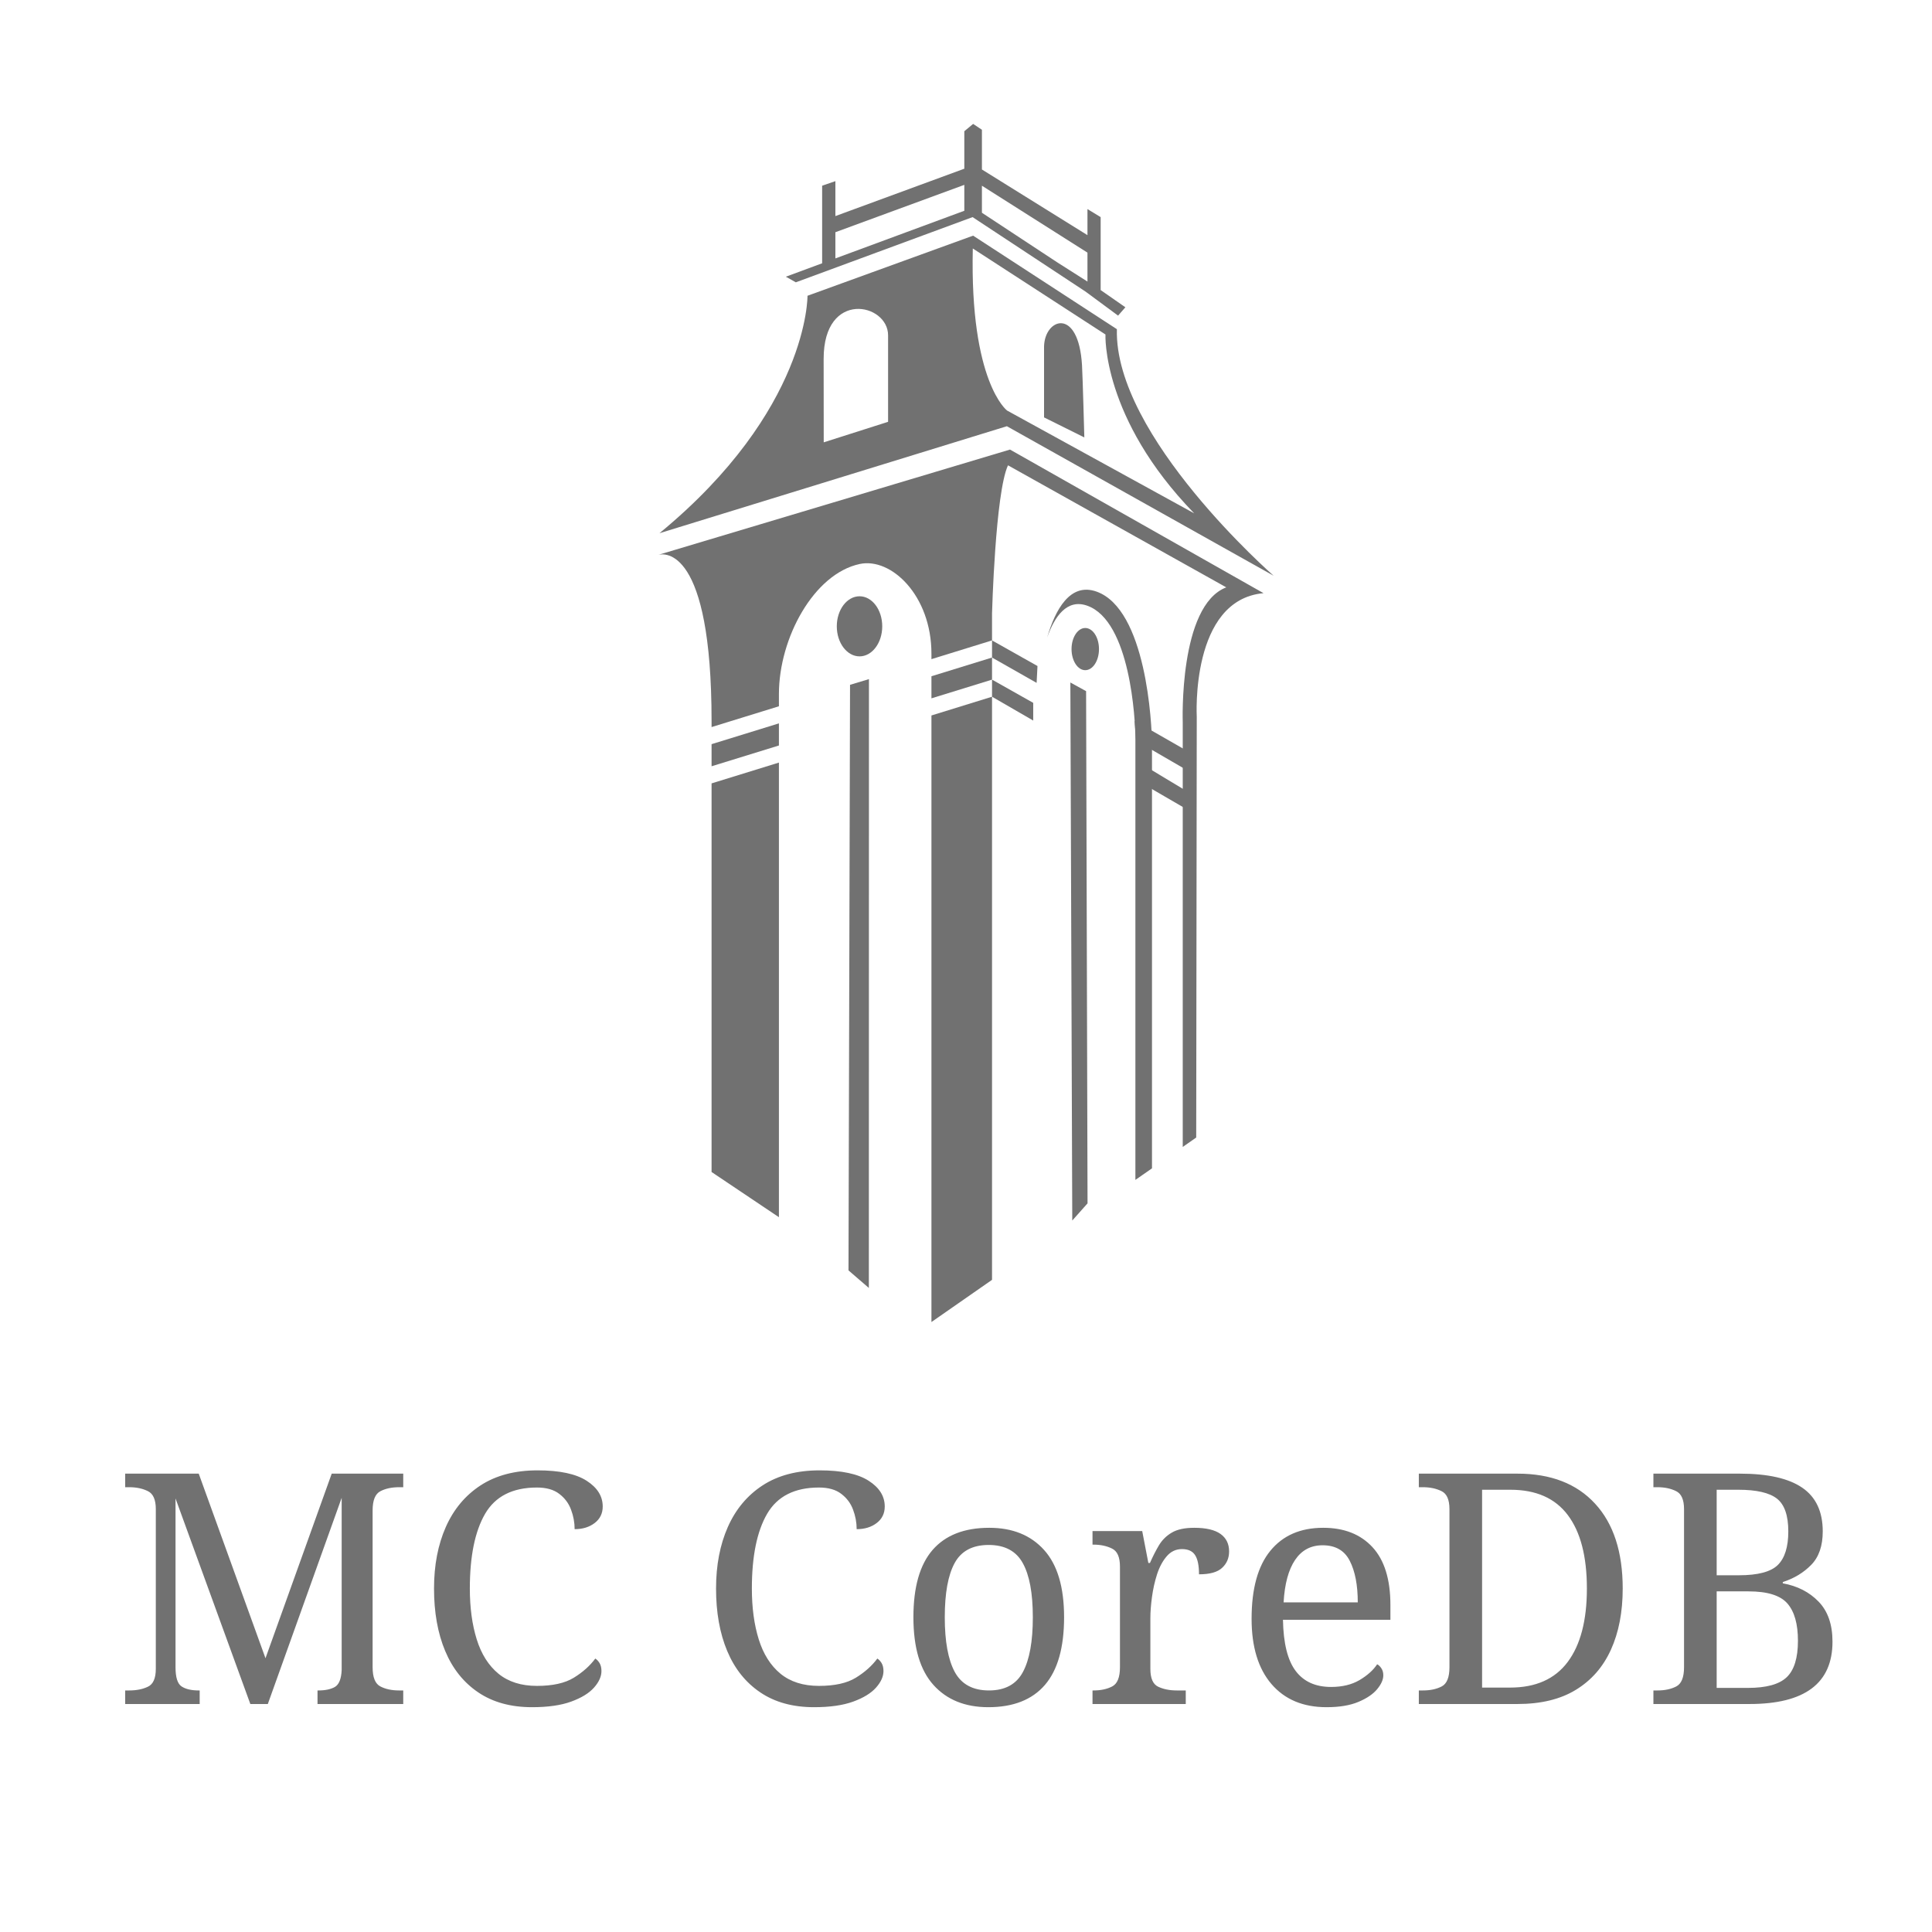
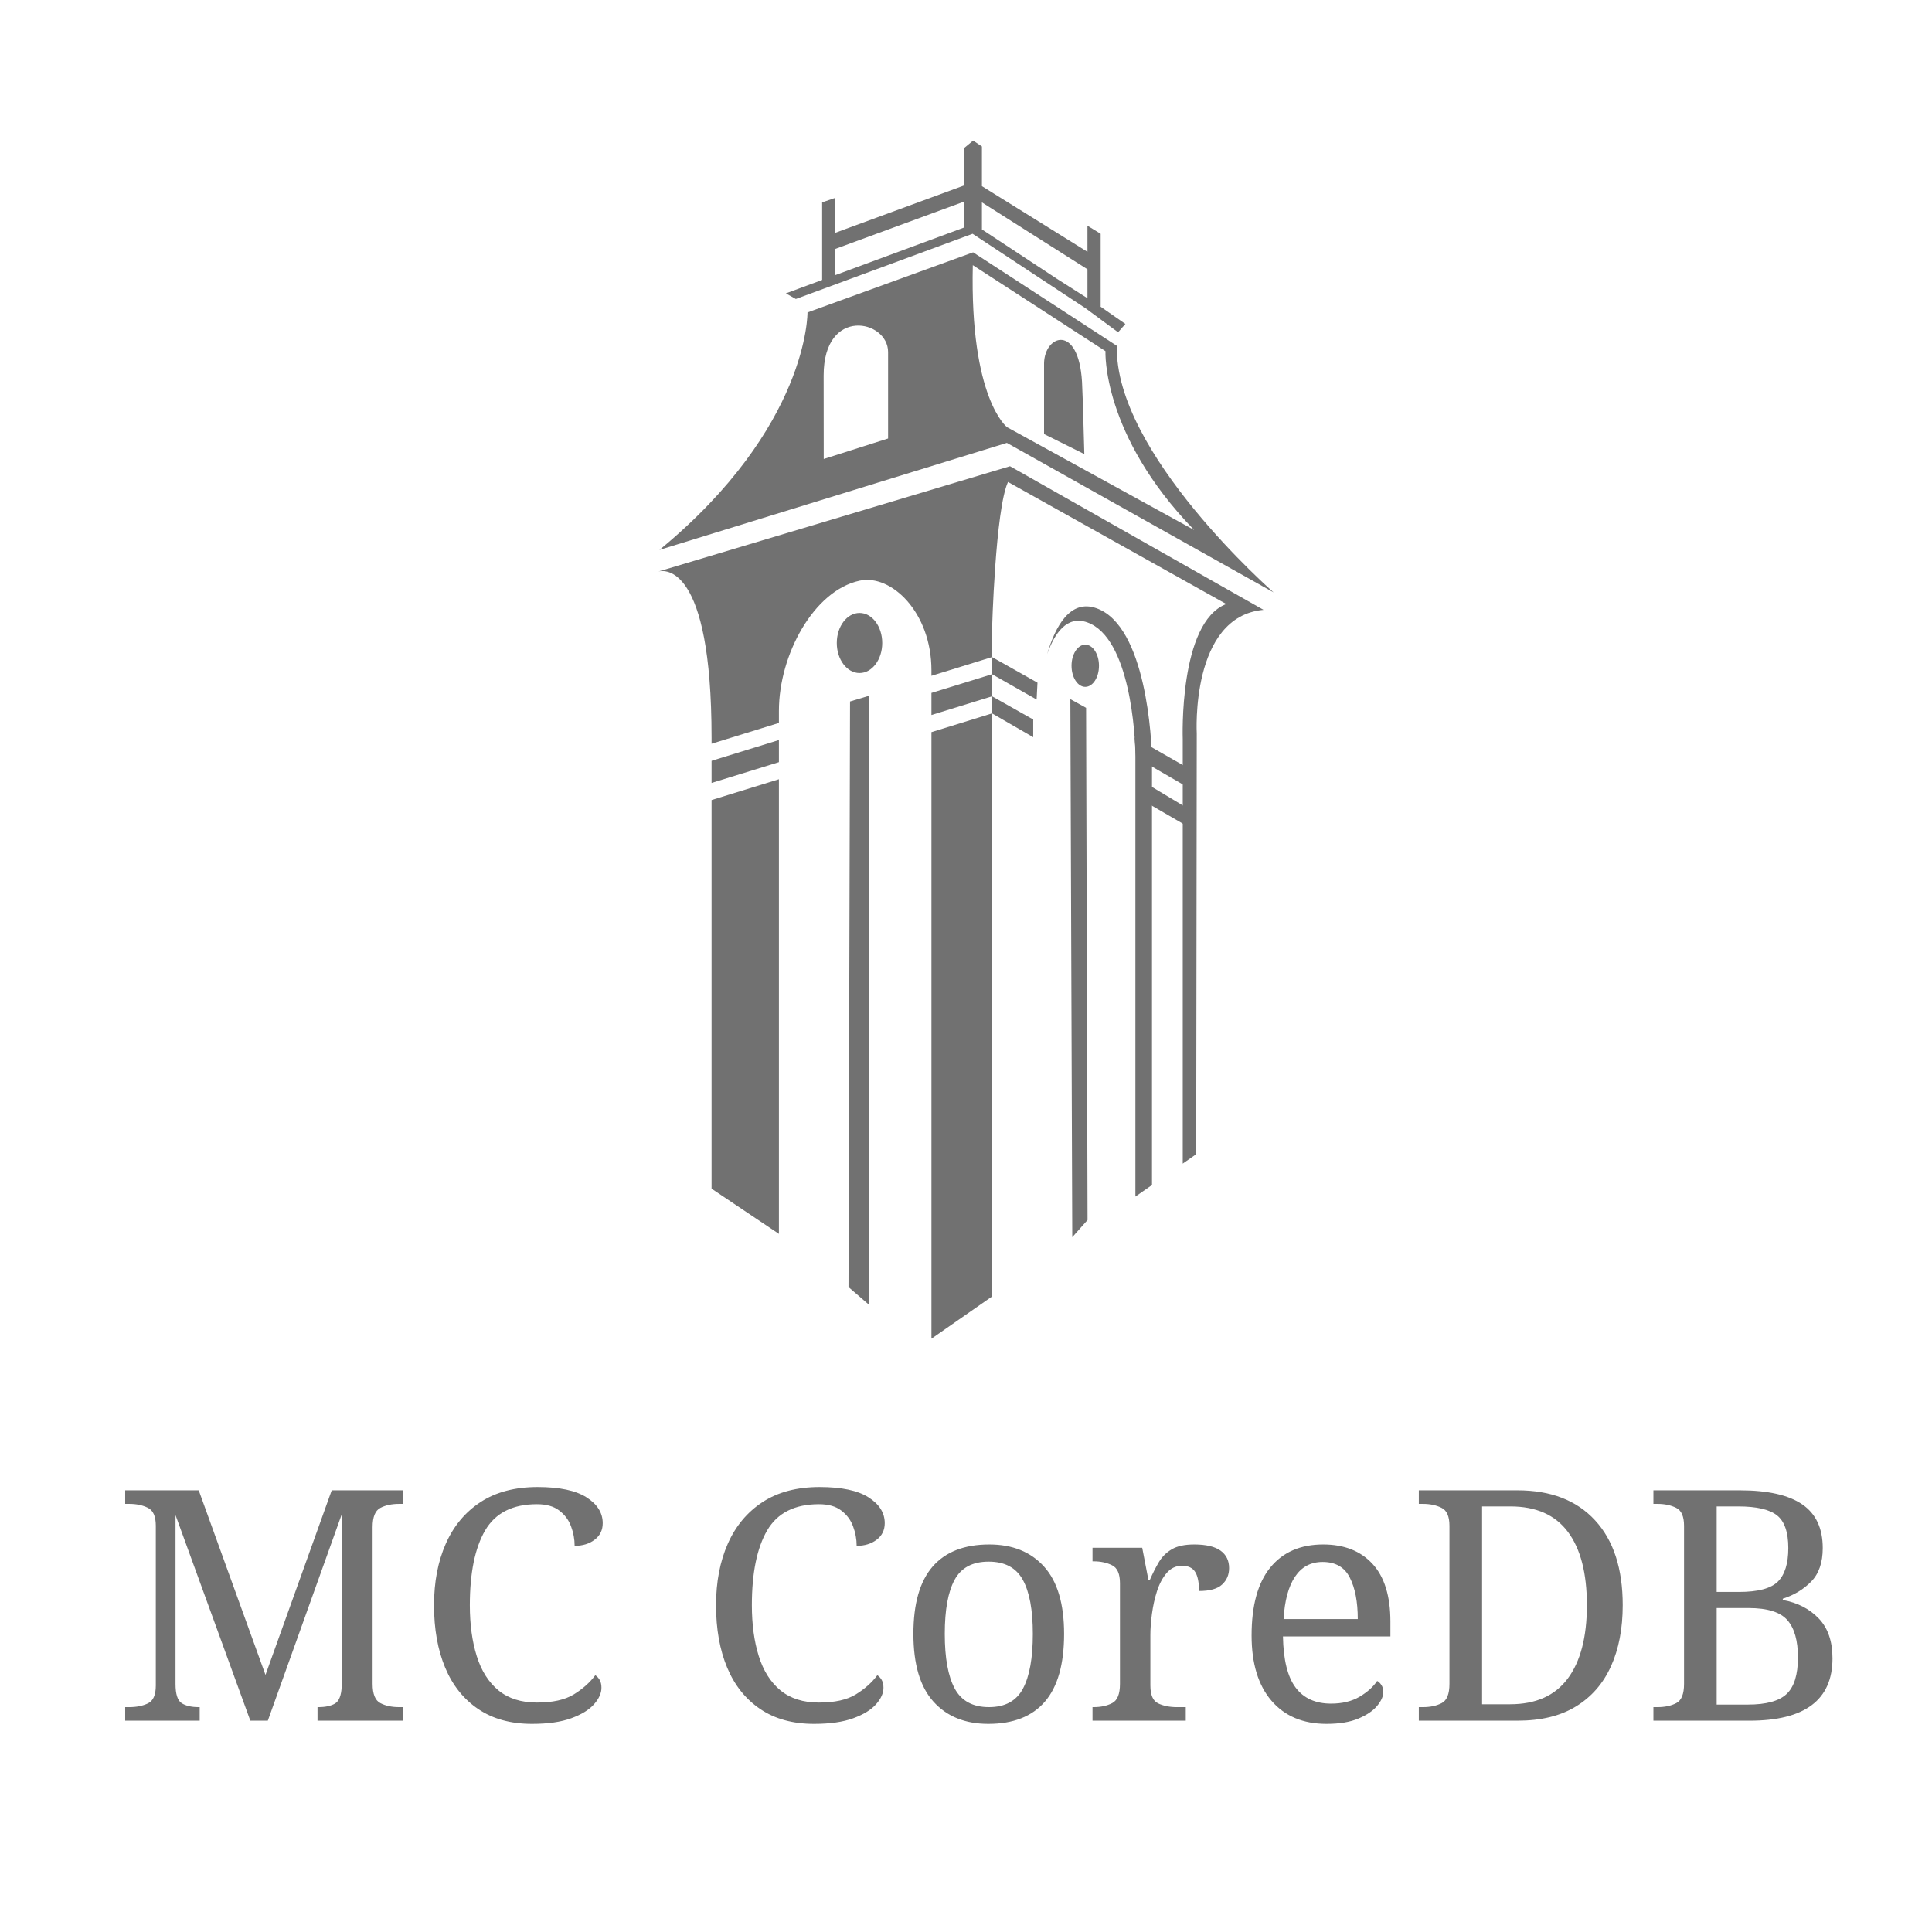
<svg xmlns="http://www.w3.org/2000/svg" width="100%" height="100%" viewBox="0 0 225 225" version="1.1" xml:space="preserve" style="fill-rule:evenodd;clip-rule:evenodd;stroke-linejoin:round;stroke-miterlimit:1.414;">
-   <g transform="matrix(0.901422,0,0,0.901422,-295.461,-253.441)">
+   <g transform="matrix(0.901422,0,0,0.901422,-295.461,-251.5)">
    <path d="M435.7,311.158L452.358,305.039L452.358,308.387L435.7,314.543L435.7,311.158ZM468.267,313.795L468.267,317.533L464.347,315.041L454.632,308.643L454.632,305.15L468.267,313.795ZM473.165,320.855L469.966,318.629L469.972,318.559L469.972,309.207L468.267,308.168L468.267,311.537L454.632,303.055L454.632,297.922L453.495,297.164L452.358,298.111L452.358,302.953L435.7,309.074L435.7,304.559L433.989,305.15L433.989,315.172L429.302,316.906L430.591,317.631C430.591,317.631 452.897,309.4 453.425,309.207C453.741,309.418 462.513,315.197 468.021,318.83L472.222,321.934L473.165,320.855Z" style="fill:rgb(113,113,113);fill-rule:nonzero;" />
  </g>
-   <g transform="matrix(0.901422,0,0,0.901422,-295.461,-253.441)">
+   <g transform="matrix(0.901422,0,0,0.901422,-295.461,-251.5)">
    <path d="M428.405,374.613L419.704,377.299L419.704,380.156L428.405,377.471L428.405,374.613Z" style="fill:rgb(113,113,113);fill-rule:nonzero;" />
  </g>
-   <g transform="matrix(0.901422,0,0,0.901422,-295.461,-253.441)">
+   <g transform="matrix(0.901422,0,0,0.901422,-295.461,-251.5)">
    <path d="M448.11,371.379L455.938,368.963L455.938,366.109L448.11,368.525L448.11,371.379Z" style="fill:rgb(113,113,113);fill-rule:nonzero;" />
  </g>
-   <g transform="matrix(0.901422,0,0,0.901422,-295.461,-253.441)">
+   <g transform="matrix(0.901422,0,0,0.901422,-295.461,-251.5)">
    <path d="M428.405,379.678L419.704,382.367L419.704,432.574L428.405,438.414L428.405,379.678Z" style="fill:rgb(113,113,113);fill-rule:nonzero;" />
  </g>
-   <g transform="matrix(0.901422,0,0,0.901422,-295.461,-253.441)">
+   <g transform="matrix(0.901422,0,0,0.901422,-295.461,-251.5)">
    <path d="M441.753,362.074C441.753,364.219 440.44,365.957 438.823,365.957C437.2,365.957 435.882,364.219 435.882,362.074C435.882,359.93 437.2,358.193 438.823,358.193C440.44,358.193 441.753,359.93 441.753,362.074" style="fill:rgb(113,113,113);fill-rule:nonzero;" />
  </g>
-   <g transform="matrix(0.901422,0,0,0.901422,-295.461,-253.441)">
+   <g transform="matrix(0.901422,0,0,0.901422,-295.461,-251.5)">
    <path d="M469.755,365.016C469.755,366.521 468.964,367.742 467.979,367.742C467.007,367.742 466.21,366.521 466.21,365.016C466.21,363.512 467.007,362.291 467.979,362.291C468.964,362.291 469.755,363.512 469.755,365.016" style="fill:rgb(113,113,113);fill-rule:nonzero;" />
  </g>
-   <g transform="matrix(0.901422,0,0,0.901422,-295.461,-253.441)">
+   <g transform="matrix(0.901422,0,0,0.901422,-295.461,-251.5)">
    <path d="M458.001,341.273L486.202,357.041C480.032,359.396 480.577,374.504 480.577,374.504L480.577,429.336L482.317,428.121L482.388,373.754C482.388,373.754 481.544,358.652 491.013,357.791L458.259,339.238L412.831,352.838C413.599,352.641 419.704,351.764 419.704,374.316L419.704,375.092L428.405,372.404L428.405,370.836C428.405,363.586 432.917,355.289 438.841,354.023C442.896,353.15 448.11,358.078 448.11,365.613L448.11,366.316L455.938,363.896L455.938,360.398C455.938,360.398 456.36,344.809 458.001,341.273" style="fill:rgb(113,113,113);fill-rule:nonzero;" />
  </g>
-   <g transform="matrix(0.901422,0,0,0.901422,-295.461,-253.441)">
+   <g transform="matrix(0.901422,0,0,0.901422,-295.461,-251.5)">
    <path d="M448.11,373.592L448.11,451.957L455.938,446.506L455.938,371.17L448.11,373.592Z" style="fill:rgb(113,113,113);fill-rule:nonzero;" />
  </g>
-   <g transform="matrix(0.901422,0,0,0.901422,-295.461,-253.441)">
+   <g transform="matrix(0.901422,0,0,0.901422,-295.461,-251.5)">
    <path d="M461.259,371.961L455.938,368.961L455.938,371.17L461.259,374.248" style="fill:rgb(113,113,113);fill-rule:nonzero;" />
  </g>
-   <g transform="matrix(0.901422,0,0,0.901422,-295.461,-253.441)">
+   <g transform="matrix(0.901422,0,0,0.901422,-295.461,-251.5)">
    <path d="M461.81,367.203L455.938,363.896L455.938,366.109L461.698,369.381" style="fill:rgb(113,113,113);fill-rule:nonzero;" />
  </g>
-   <g transform="matrix(0.901422,0,0,0.901422,-295.461,-253.441)">
+   <g transform="matrix(0.901422,0,0,0.901422,-295.461,-251.5)">
    <path d="M474.905,382.117L482.142,386.318L482.177,384.023L474.688,379.52C474.688,378.662 474.589,378.328 474.589,378.258C474.589,378.037 474.589,377.391 474.542,376.844L482.142,381.254L482.112,378.723L474.366,374.291" style="fill:rgb(113,113,113);fill-rule:nonzero;" />
  </g>
-   <g transform="matrix(0.901422,0,0,0.901422,-295.461,-253.441)">
+   <g transform="matrix(0.901422,0,0,0.901422,-295.461,-251.5)">
    <path d="M476.604,377.654L476.604,377.437C476.604,374.598 475.849,359.848 469.421,357.582C466.028,356.387 464.112,359.914 463.058,363.521C464.019,360.799 465.624,358.486 468.231,359.408C473.804,361.377 474.46,374.141 474.46,376.602L474.46,433.594L476.604,432.102L476.604,377.654Z" style="fill:rgb(113,113,113);fill-rule:nonzero;" />
  </g>
-   <g transform="matrix(0.901422,0,0,0.901422,-295.461,-253.441)">
+   <g transform="matrix(0.901422,0,0,0.901422,-295.461,-251.5)">
    <path d="M440.024,447.555L437.394,445.287L437.593,369.633L440.036,368.895L440.024,447.555Z" style="fill:rgb(113,113,113);fill-rule:nonzero;" />
  </g>
-   <g transform="matrix(0.901422,0,0,0.901422,-295.461,-253.441)">
+   <g transform="matrix(0.901422,0,0,0.901422,-295.461,-251.5)">
    <path d="M468.278,436.625L466.304,438.844L466.058,369.332L468.091,370.451L468.278,436.625Z" style="fill:rgb(113,113,113);fill-rule:nonzero;" />
  </g>
-   <path d="M130.072,38.336L113.329,27.444L94.041,34.445C94.041,34.445 94.215,47.762 76.801,62.099L117.259,49.637L148.326,67.051C148.326,67.051 129.729,50.801 130.072,38.336ZM117.28,47.809C117.28,47.809 112.934,44.53 113.292,28.938L128.742,38.954C128.742,38.954 128.282,48.672 139.073,59.782L117.28,47.809ZM103.426,49.126L95.931,51.514C95.931,51.514 95.921,50.32 95.921,41.785C95.921,33.717 103.426,35.299 103.426,39.052L103.426,49.126Z" style="fill:rgb(113,113,113);" />
-   <g transform="matrix(0.901422,0,0,0.901422,-295.461,-253.441)">
+   <g transform="matrix(1,0,0,1,0,1.94158)">
+     <path d="M130.072,38.336L113.329,27.444L94.041,34.445C94.041,34.445 94.215,47.762 76.801,62.099L117.259,49.637L148.326,67.051C148.326,67.051 129.729,50.801 130.072,38.336ZM117.28,47.809C117.28,47.809 112.934,44.53 113.292,28.938L128.742,38.954C128.742,38.954 128.282,48.672 139.073,59.782L117.28,47.809ZM103.426,49.126L95.931,51.514C95.931,51.514 95.921,50.32 95.921,41.785C95.921,33.717 103.426,35.299 103.426,39.052L103.426,49.126Z" style="fill:rgb(113,113,113);" />
+   </g>
+   <g transform="matrix(0.901422,0,0,0.901422,-295.461,-251.5)">
    <path d="M467.862,337.67C467.862,337.67 467.657,329.949 467.563,328.334C467.112,320.791 462.753,322.256 462.659,325.91L462.659,335.084L467.862,337.67Z" style="fill:rgb(113,113,113);fill-rule:nonzero;" />
  </g>
-   <g transform="matrix(0.789798,0,0,0.789798,1.96129,40.128)">
+   <g transform="matrix(0.789798,0,0,0.789798,1.96129,42.0696)">
    <text x="14.164px" y="200.458px" style="font-family:'Georgia';font-size:47.581px;fill:rgb(113,113,113);">MC CoreDB</text>
  </g>
</svg>
